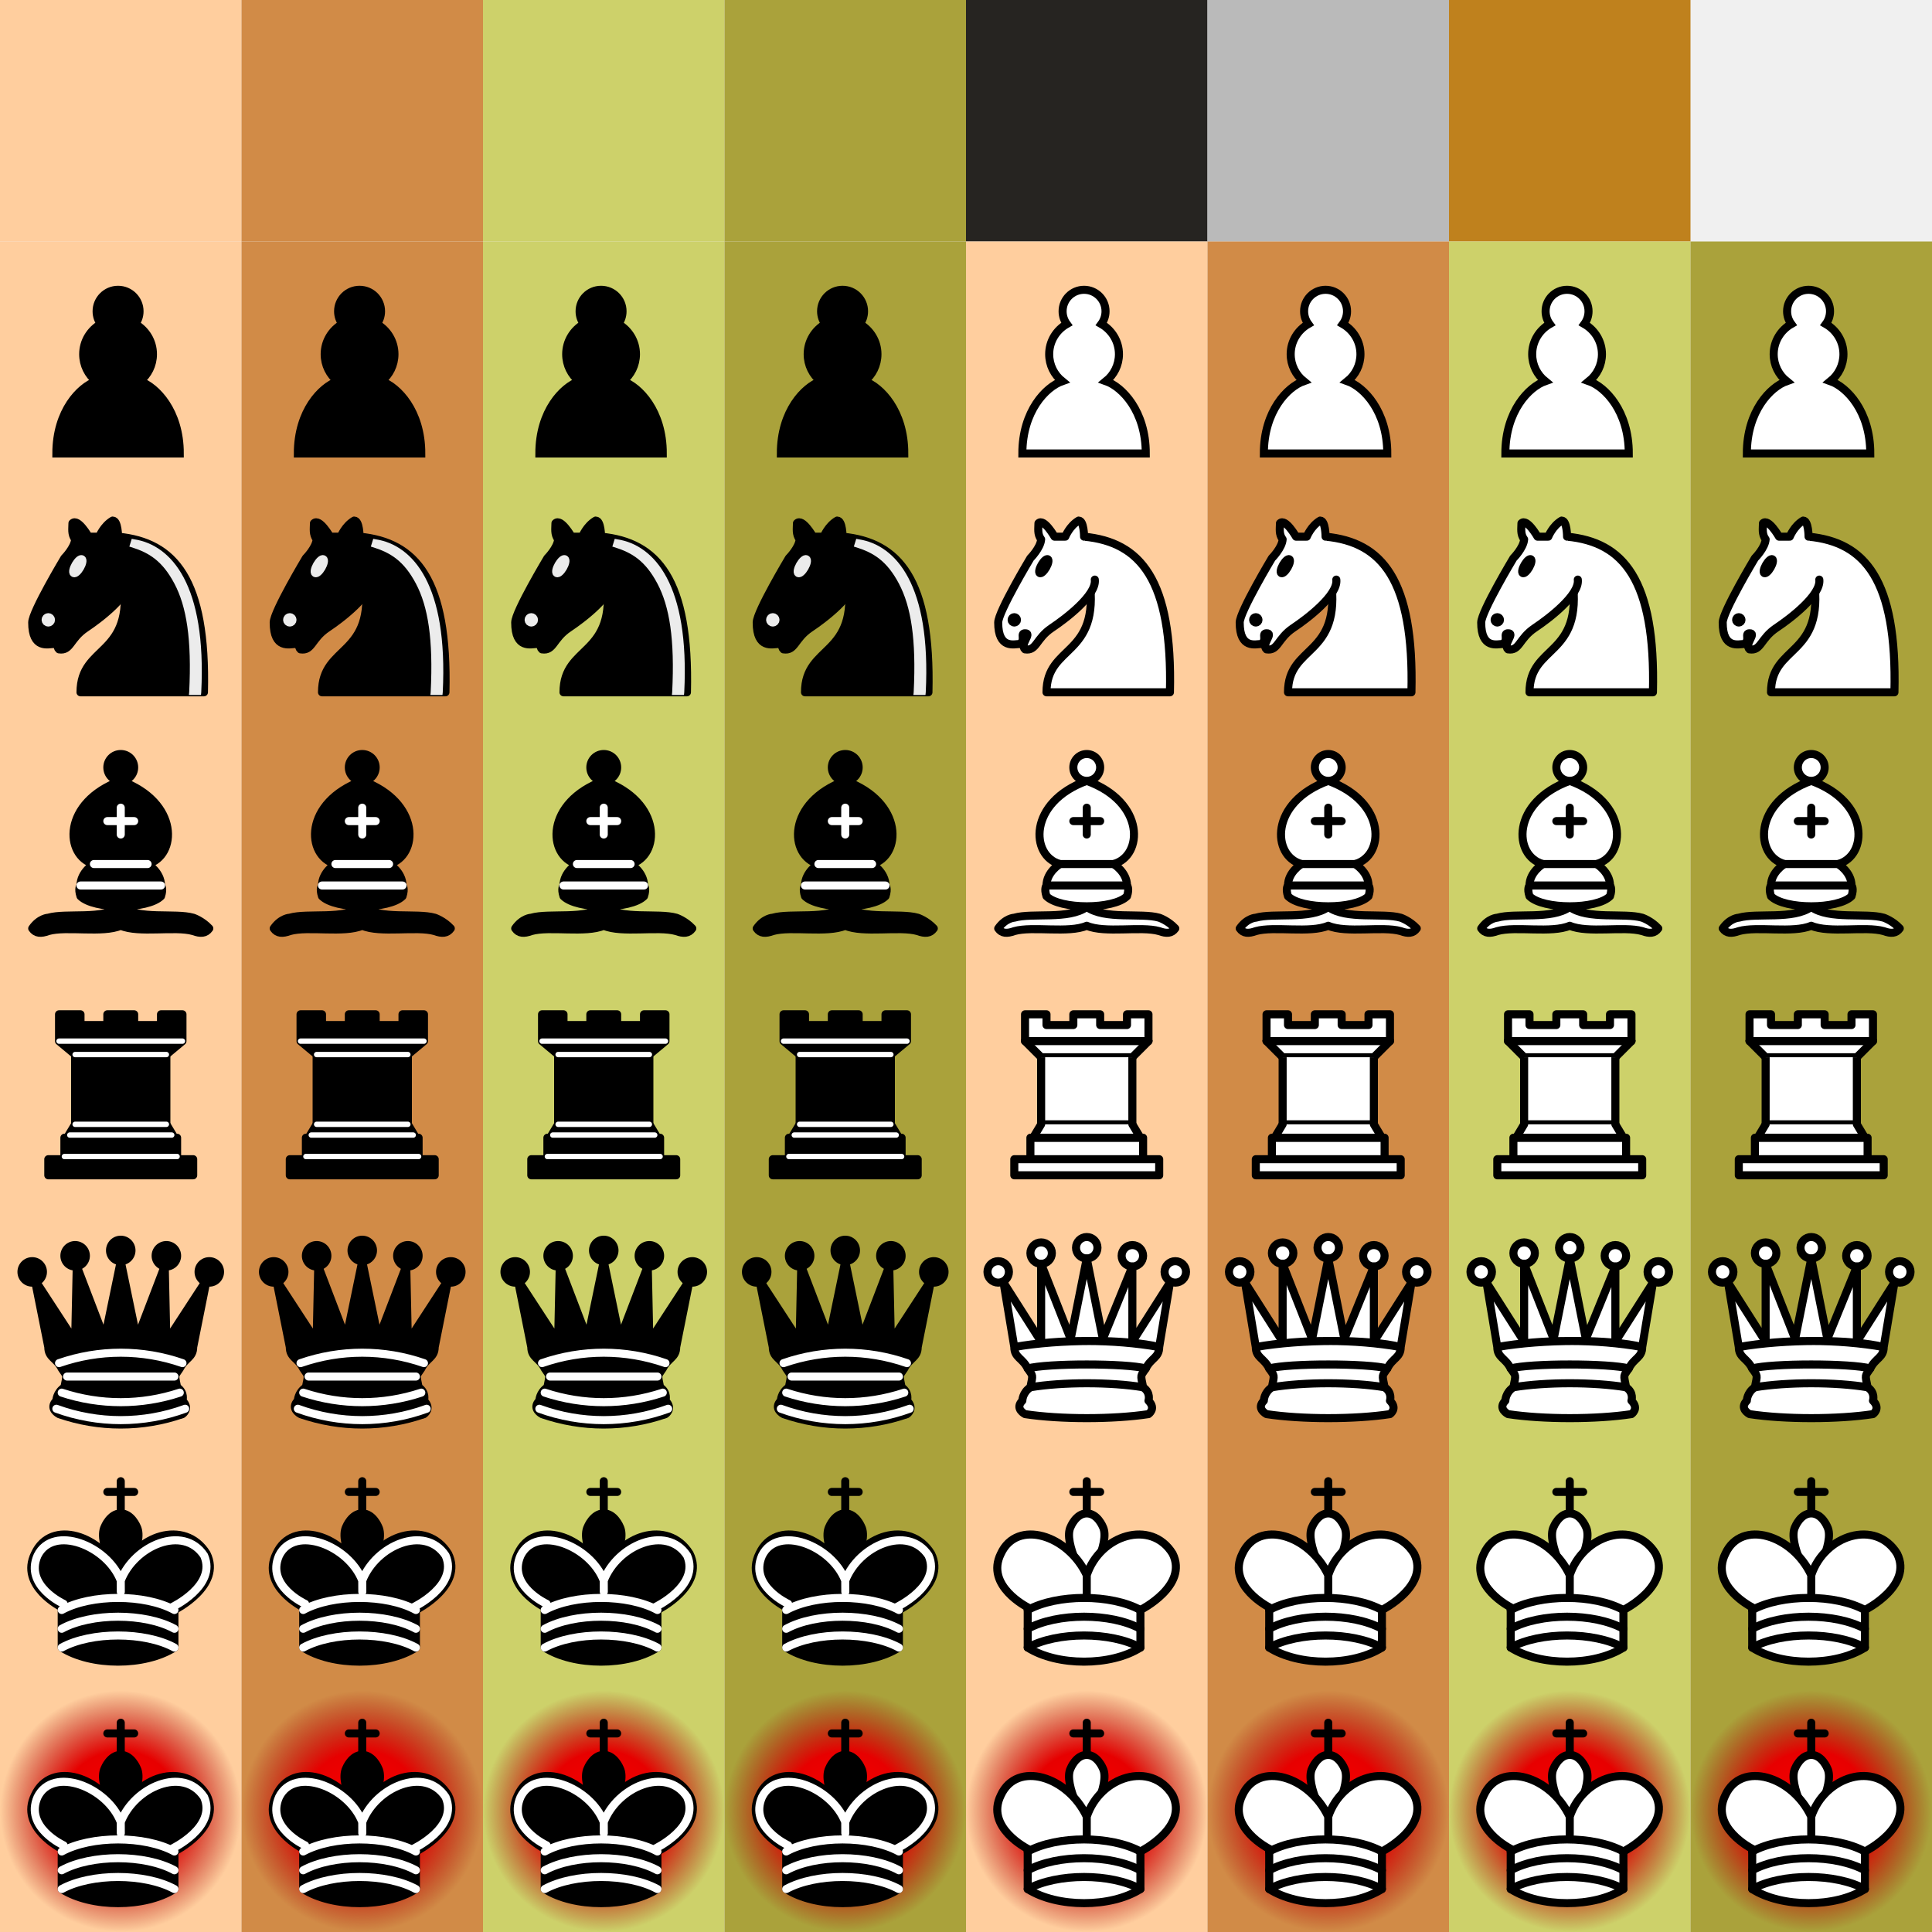
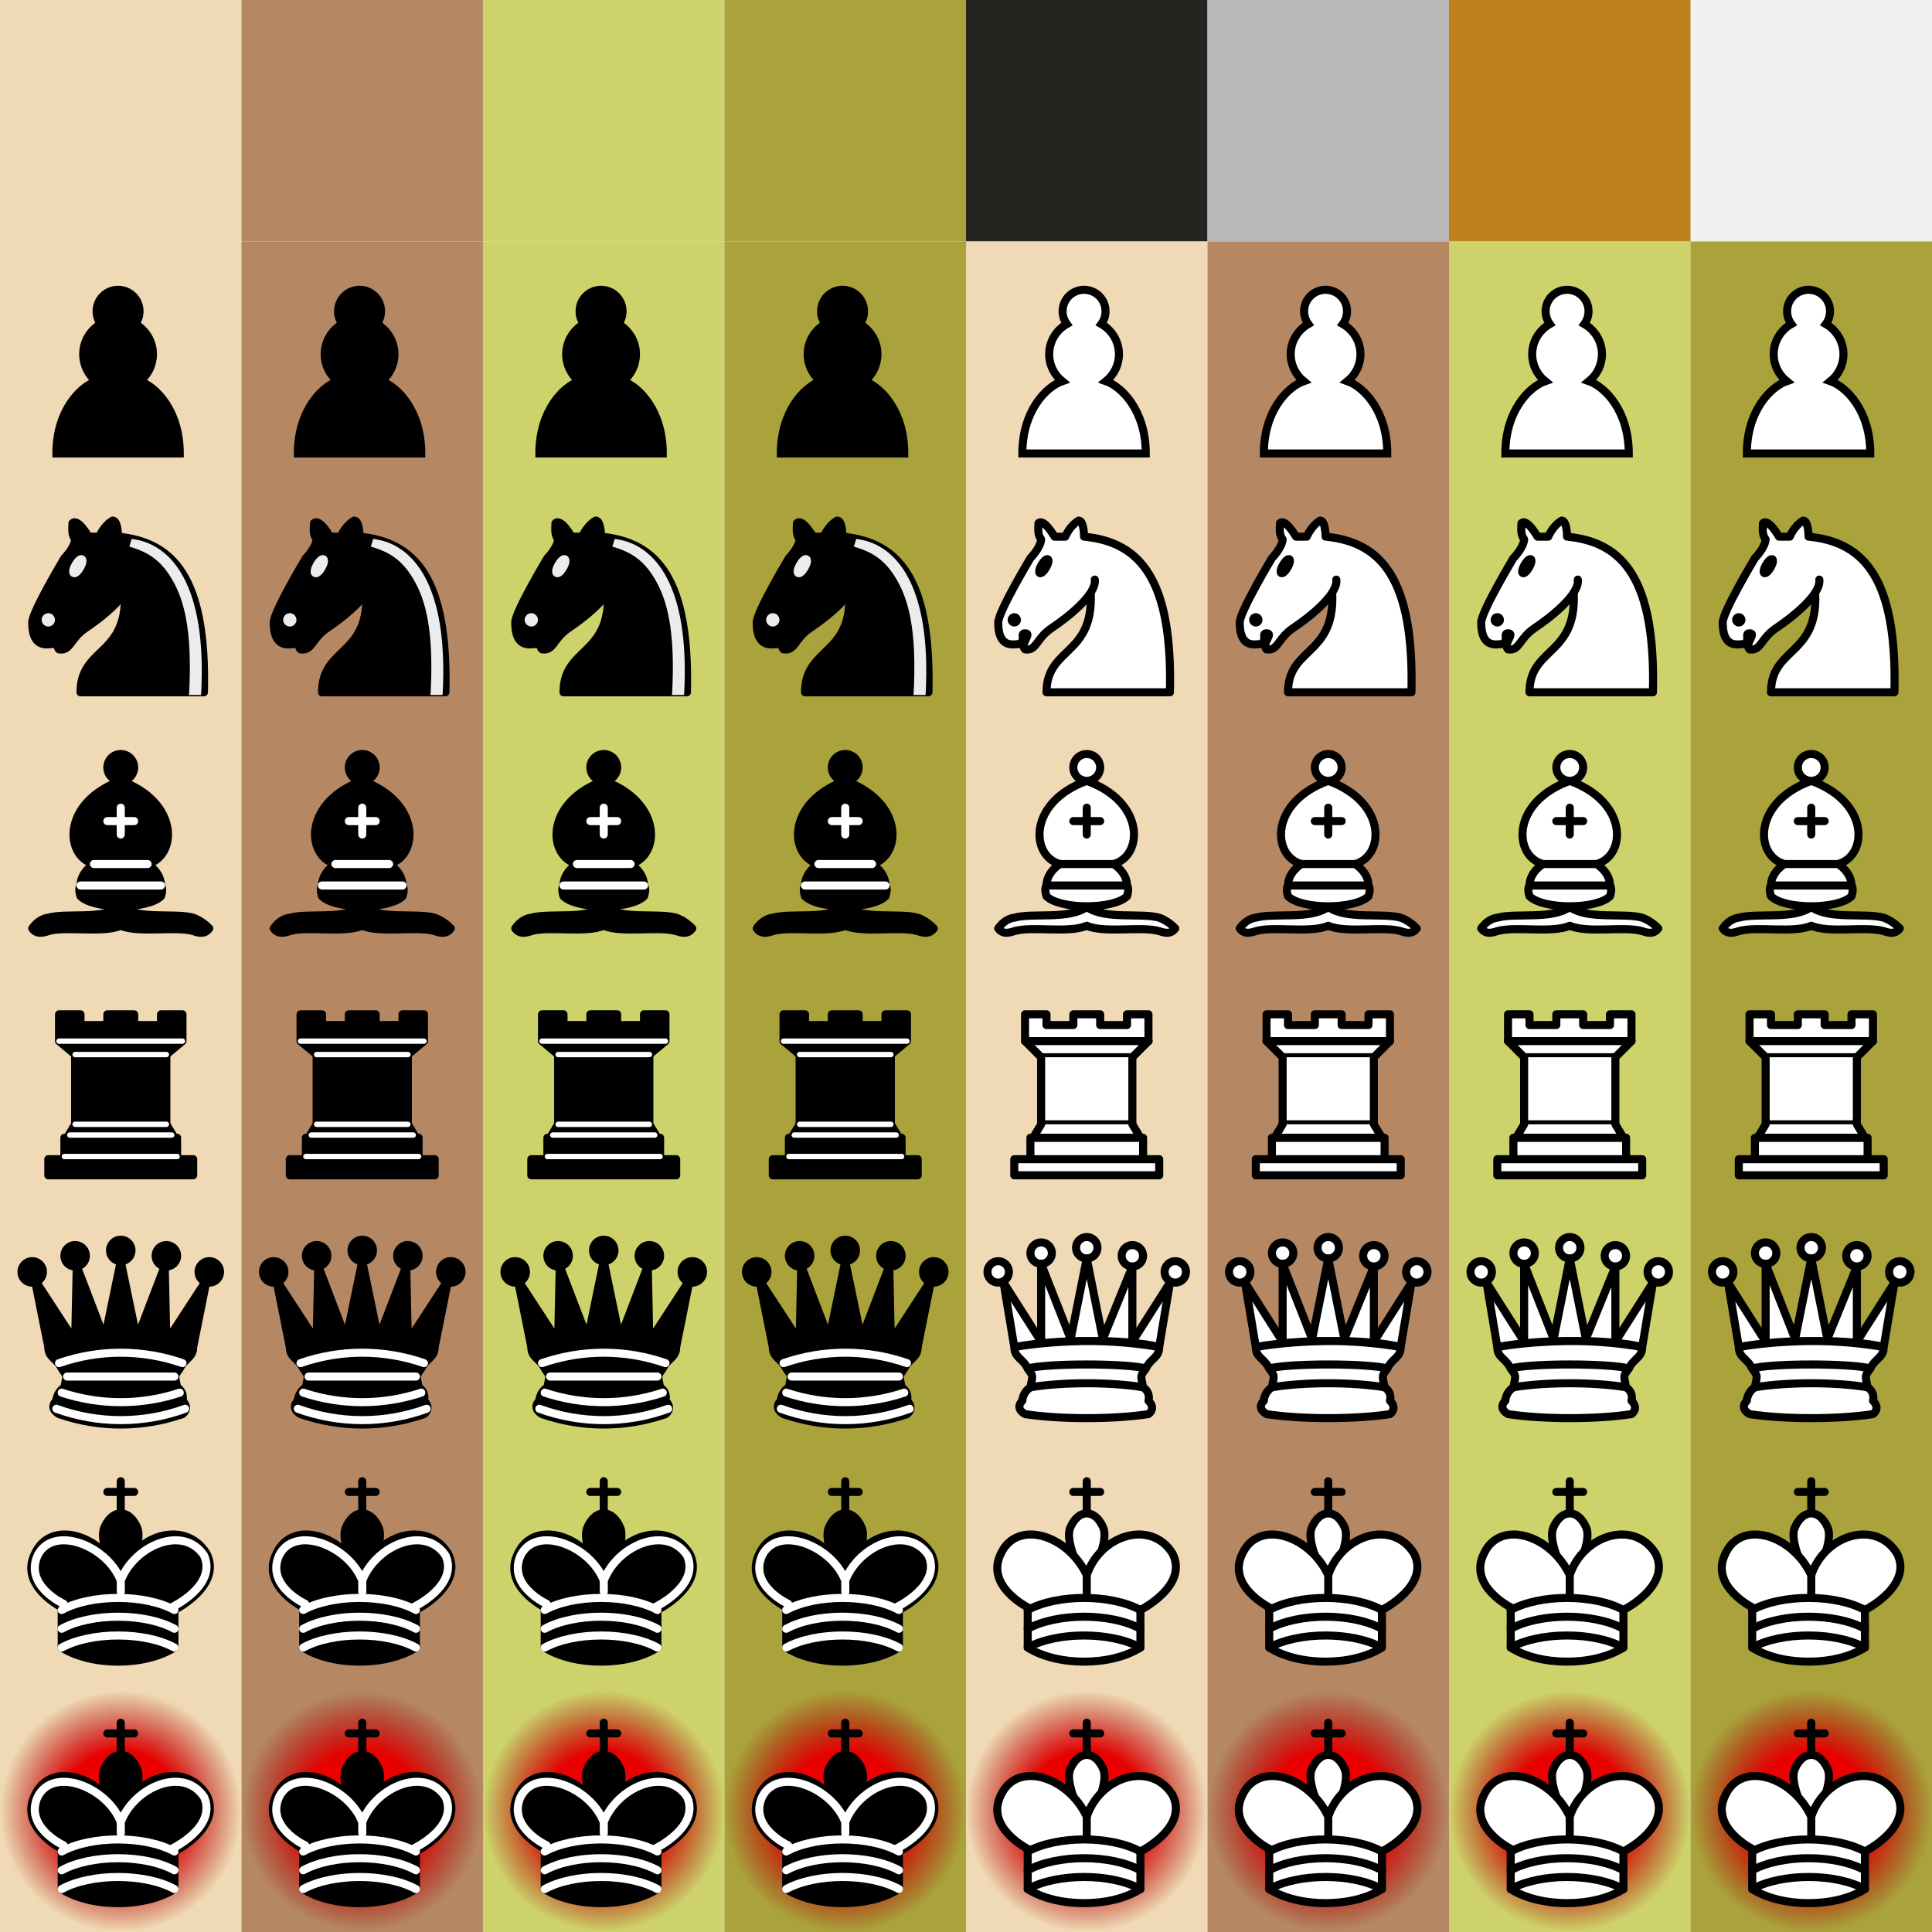
<svg xmlns="http://www.w3.org/2000/svg" xmlns:xlink="http://www.w3.org/1999/xlink" version="1.1" viewBox="0 0 360 360">
  <defs>
    <g id="black-bishop" class="black bishop" fill="none" fill-rule="evenodd" stroke="#000" stroke-width="1.5" stroke-linecap="round" stroke-linejoin="round">
      <path d="M9 36c3.39-.97 10.11.43 13.5-2 3.39 2.43 10.11 1.03 13.5 2 0 0 1.65.54 3 2-.68.97-1.65.99-3 .5-3.39-.97-10.11.46-13.5-1-3.39 1.46-10.11.03-13.5 1-1.354.49-2.323.47-3-.5 1.354-1.94 3-2 3-2zm6-4c2.5 2.5 12.5 2.5 15 0 .5-1.5 0-2 0-2 0-2.5-2.5-4-2.5-4 5.5-1.5 6-11.5-5-15.5-11 4-10.5 14-5 15.5 0 0-2.5 1.5-2.5 4 0 0-.5.5 0 2zM25 8a2.5 2.5 0 1 1-5 0 2.5 2.5 0 1 1 5 0z" fill="#000" stroke-linecap="butt" />
      <path d="M17.5 26h10M15 30h15m-7.5-14.5v5M20 18h5" stroke="#fff" stroke-linejoin="miter" />
    </g>
    <g id="black-king" class="black king" fill="none" fill-rule="evenodd" stroke="#000" stroke-width="1.5" stroke-linecap="round" stroke-linejoin="round">
      <path d="M22.5 11.63V6" stroke-linejoin="miter" />
      <path d="M22.5 25s4.5-7.5 3-10.5c0 0-1-2.5-3-2.5s-3 2.5-3 2.5c-1.5 3 3 10.5 3 10.5" fill="#000" stroke-linecap="butt" stroke-linejoin="miter" />
      <path d="M11.5 37c5.5 3.5 15.5 3.5 21 0v-7s9-4.5 6-10.5c-4-6.5-13.5-3.5-16 4V27v-3.5c-3.5-7.5-13-10.5-16-4-3 6 5 10 5 10V37z" fill="#000" />
      <path d="M20 8h5" stroke-linejoin="miter" />
      <path d="M32 29.5s8.5-4 6.03-9.65C34.15 14 25 18 22.5 24.5l.01 2.1-.01-2.1C20 18 9.906 14 6.997 19.85c-2.497 5.65 4.853 9 4.853 9M11.5 30c5.5-3 15.5-3 21 0m-21 3.5c5.5-3 15.5-3 21 0m-21 3.5c5.5-3 15.5-3 21 0" stroke="#fff" />
    </g>
    <g id="black-knight" class="black knight" fill="none" fill-rule="evenodd" stroke="#000" stroke-width="1.5" stroke-linecap="round" stroke-linejoin="round">
      <path d="M 22,10 C 32.5,11 38.5,18 38,39 L 15,39 C 15,30 25,32.5 23,18" style="fill:#000000; stroke:#000000;" />
      <path d="M 24,18 C 24.38,20.91 18.45,25.37 16,27 C 13,29 13.18,31.34 11,31 C 9.958,30.06 12.41,27.96 11,28 C 10,28 11.19,29.23 10,30 C 9,30 5.997,31 6,26 C 6,24 12,14 12,14 C 12,14 13.89,12.1 14,10.5 C 13.27,9.506 13.5,8.5 13.5,7.5 C 14.5,6.5 16.5,10 16.5,10 L 18.5,10 C 18.5,10 19.28,8.008 21,7 C 22,7 22,10 22,10" style="fill:#000000; stroke:#000000;" />
      <path d="M 9.5 25.5 A 0.5 0.5 0 1 1 8.5,25.5 A 0.5 0.5 0 1 1 9.5 25.5 z" style="fill:#ececec; stroke:#ececec;" />
      <path d="M 15 15.5 A 0.5 1.5 0 1 1 14,15.5 A 0.5 1.5 0 1 1 15 15.5 z" transform="matrix(0.866,0.5,-0.5,0.866,9.693,-5.173)" style="fill:#ececec; stroke:#ececec;" />
      <path d="M 24.55,10.4 L 24.1,11.85 L 24.6,12 C 27.75,13 30.25,14.49 32.5,18.75 C 34.75,23.01 35.75,29.06 35.25,39 L 35.2,39.5 L 37.45,39.5 L 37.5,39 C 38,28.94 36.62,22.15 34.25,17.66 C 31.88,13.17 28.46,11.02 25.06,10.5 L 24.55,10.4 z " style="fill:#ececec; stroke:none;" />
    </g>
    <g id="black-pawn" class="black pawn">
      <path d="M22 9c-2.21 0-4 1.79-4 4 0 .89.29 1.71.78 2.38-1.95 1.12-3.28 3.21-3.28 5.62 0 2.03.94 3.84 2.41 5.03-3 1.06-7.41 5.55-7.41 13.47h23c0-7.92-4.41-12.41-7.41-13.47 1.47-1.19 2.41-3 2.41-5.03 0-2.41-1.33-4.5-3.28-5.62.49-.67.78-1.49.78-2.38 0-2.21-1.79-4-4-4z" stroke="#000" stroke-width="1.5" stroke-linecap="round" />
    </g>
    <g id="black-queen" class="black queen" fill="#000" fill-rule="evenodd" stroke="#000" stroke-width="1.5" stroke-linecap="round" stroke-linejoin="round">
      <g fill="#000" stroke="none">
        <circle cx="6" cy="12" r="2.75" />
        <circle cx="14" cy="9" r="2.75" />
        <circle cx="22.5" cy="8" r="2.75" />
        <circle cx="31" cy="9" r="2.75" />
        <circle cx="39" cy="12" r="2.75" />
      </g>
      <path d="M9 26c8.5-1.5 21-1.5 27 0l2.5-12.5L31 25l-.3-14.1-5.2 13.6-3-14.5-3 14.5-5.2-13.6L14 25 6.5 13.5 9 26zM9 26c0 2 1.5 2 2.5 4 1 1.5 1 1 .5 3.5-1.5 1-1.5 2.5-1.5 2.5-1.5 1.5.5 2.5.5 2.5 6.5 1 16.5 1 23 0 0 0 1.5-1 0-2.5 0 0 .5-1.5-1-2.5-.5-2.5-.5-2 .5-3.5 1-2 2.5-2 2.5-4-8.5-1.5-18.5-1.5-27 0z" stroke-linecap="butt" />
      <path d="M11 38.5a35 35 1 0 0 23 0" fill="none" stroke-linecap="butt" />
      <path d="M11 29a35 35 1 0 1 23 0M12.5 31.5h20M11.5 34.5a35 35 1 0 0 22 0M10.5 37.5a35 35 1 0 0 24 0" fill="none" stroke="#fff" />
    </g>
    <g id="black-rook" class="black rook" fill="#000" fill-rule="evenodd" stroke="#000" stroke-width="1.5" stroke-linecap="round" stroke-linejoin="round">
      <path d="M9 39h27v-3H9v3zM12.5 32l1.5-2.5h17l1.5 2.5h-20zM12 36v-4h21v4H12z" stroke-linecap="butt" />
      <path d="M14 29.5v-13h17v13H14z" stroke-linecap="butt" stroke-linejoin="miter" />
      <path d="M14 16.5L11 14h23l-3 2.5H14zM11 14V9h4v2h5V9h5v2h5V9h4v5H11z" stroke-linecap="butt" />
      <path d="M12 35.5h21M13 31.5h19M14 29.5h17M14 16.5h17M11 14h23" fill="none" stroke="#fff" stroke-width="1" stroke-linejoin="miter" />
    </g>
    <g id="white-bishop" class="white bishop" fill="none" fill-rule="evenodd" stroke="#000" stroke-width="1.5" stroke-linecap="round" stroke-linejoin="round">
      <g fill="#fff" stroke-linecap="butt">
        <path d="M9 36c3.39-.97 10.11.43 13.5-2 3.39 2.43 10.11 1.03 13.5 2 0 0 1.65.54 3 2-.68.97-1.65.99-3 .5-3.39-.97-10.11.46-13.5-1-3.39 1.46-10.11.03-13.5 1-1.354.49-2.323.47-3-.5 1.354-1.94 3-2 3-2zM15 32c2.5 2.5 12.5 2.5 15 0 .5-1.5 0-2 0-2 0-2.5-2.5-4-2.5-4 5.5-1.5 6-11.5-5-15.5-11 4-10.5 14-5 15.5 0 0-2.5 1.5-2.5 4 0 0-.5.5 0 2zM25 8a2.5 2.5 0 1 1-5 0 2.5 2.5 0 1 1 5 0z" />
      </g>
      <path d="M17.5 26h10M15 30h15m-7.5-14.5v5M20 18h5" stroke-linejoin="miter" />
    </g>
    <g id="white-king" class="white king" fill="none" fill-rule="evenodd" stroke="#000" stroke-width="1.5" stroke-linecap="round" stroke-linejoin="round">
      <path d="M22.5 11.63V6M20 8h5" stroke-linejoin="miter" />
      <path d="M22.5 25s4.5-7.5 3-10.5c0 0-1-2.5-3-2.5s-3 2.5-3 2.5c-1.5 3 3 10.5 3 10.5" fill="#fff" stroke-linecap="butt" stroke-linejoin="miter" />
      <path d="M11.5 37c5.5 3.5 15.5 3.5 21 0v-7s9-4.5 6-10.5c-4-6.5-13.5-3.5-16 4V27v-3.5c-3.5-7.5-13-10.5-16-4-3 6 5 10 5 10V37z" fill="#fff" />
      <path d="M11.5 30c5.5-3 15.5-3 21 0m-21 3.5c5.5-3 15.5-3 21 0m-21 3.5c5.5-3 15.5-3 21 0" />
    </g>
    <g id="white-knight" class="white knight" fill="none" fill-rule="evenodd" stroke="#000" stroke-width="1.5" stroke-linecap="round" stroke-linejoin="round">
      <path d="M 22,10 C 32.5,11 38.5,18 38,39 L 15,39 C 15,30 25,32.5 23,18" style="fill:#ffffff; stroke:#000000;" />
      <path d="M 24,18 C 24.38,20.91 18.45,25.37 16,27 C 13,29 13.18,31.34 11,31 C 9.958,30.06 12.41,27.96 11,28 C 10,28 11.19,29.23 10,30 C 9,30 5.997,31 6,26 C 6,24 12,14 12,14 C 12,14 13.89,12.1 14,10.5 C 13.27,9.506 13.5,8.5 13.5,7.5 C 14.5,6.5 16.5,10 16.5,10 L 18.5,10 C 18.5,10 19.28,8.008 21,7 C 22,7 22,10 22,10" style="fill:#ffffff; stroke:#000000;" />
      <path d="M 9.5 25.5 A 0.5 0.5 0 1 1 8.5,25.5 A 0.5 0.5 0 1 1 9.5 25.5 z" style="fill:#000000; stroke:#000000;" />
      <path d="M 15 15.5 A 0.5 1.5 0 1 1 14,15.5 A 0.5 1.5 0 1 1 15 15.5 z" transform="matrix(0.866,0.5,-0.5,0.866,9.693,-5.173)" style="fill:#000000; stroke:#000000;" />
    </g>
    <g id="white-pawn" class="white pawn">
      <path d="M22 9c-2.21 0-4 1.79-4 4 0 .89.29 1.71.78 2.38-1.95 1.12-3.28 3.21-3.28 5.62 0 2.03.94 3.84 2.41 5.03-3 1.06-7.41 5.55-7.41 13.47h23c0-7.92-4.41-12.41-7.41-13.47 1.47-1.19 2.41-3 2.41-5.03 0-2.41-1.33-4.5-3.28-5.62.49-.67.78-1.49.78-2.38 0-2.21-1.79-4-4-4z" fill="#fff" stroke="#000" stroke-width="1.5" stroke-linecap="round" />
    </g>
    <g id="white-queen" class="white queen" fill="#fff" fill-rule="evenodd" stroke="#000" stroke-width="1.5" stroke-linecap="round" stroke-linejoin="round">
      <path d="M8 12a2 2 0 1 1-4 0 2 2 0 1 1 4 0zM24.5 7.5a2 2 0 1 1-4 0 2 2 0 1 1 4 0zM41 12a2 2 0 1 1-4 0 2 2 0 1 1 4 0zM16 8.5a2 2 0 1 1-4 0 2 2 0 1 1 4 0zM33 9a2 2 0 1 1-4 0 2 2 0 1 1 4 0z" />
      <path d="M9 26c8.5-1.5 21-1.5 27 0l2-12-7 11V11l-5.5 13.5-3-15-3 15-5.5-14V25L7 14l2 12zM9 26c0 2 1.5 2 2.5 4 1 1.5 1 1 .5 3.5-1.5 1-1.5 2.5-1.5 2.5-1.5 1.5.5 2.5.5 2.5 6.5 1 16.5 1 23 0 0 0 1.5-1 0-2.5 0 0 .5-1.5-1-2.5-.5-2.5-.5-2 .5-3.5 1-2 2.5-2 2.5-4-8.5-1.5-18.5-1.5-27 0z" stroke-linecap="butt" />
      <path d="M11.5 30c3.5-1 18.5-1 22 0M12 33.5c6-1 15-1 21 0" fill="none" />
    </g>
    <g id="white-rook" class="white rook" fill="#fff" fill-rule="evenodd" stroke="#000" stroke-width="1.5" stroke-linecap="round" stroke-linejoin="round">
      <path d="M9 39h27v-3H9v3zM12 36v-4h21v4H12zM11 14V9h4v2h5V9h5v2h5V9h4v5" stroke-linecap="butt" />
      <path d="M34 14l-3 3H14l-3-3" />
      <path d="M31 17v12.5H14V17" stroke-linecap="butt" stroke-linejoin="miter" />
      <path d="M31 29.5l1.5 2.5h-20l1.5-2.5" />
      <path d="M11 14h23" fill="none" stroke-linejoin="miter" />
    </g>
    <radialGradient id="check_gradient">
      <stop offset="0%" stop-color="#ff0000" stop-opacity="1.0" />
      <stop offset="50%" stop-color="#e70000" stop-opacity="1.0" />
      <stop offset="100%" stop-color="#9e0000" stop-opacity="0.0" />
    </radialGradient>
  </defs>
-   <rect x="0" y="0" width="45" height="45" stroke="none" fill="#ffce9e" />
-   <rect x="45" y="0" width="45" height="45" stroke="none" fill="#d18b47" />
-   <rect x="90" y="0" width="45" height="45" stroke="none" fill="#cdd16a" />
+   <rect x="0" y="0" width="45" height="45" stroke="none" fill="#f0d9b5" />
+   <rect x="45" y="0" width="45" height="45" stroke="none" fill="#b58863" />
+   <rect x="90" y="0" width="45" height="45" stroke="none" fill="#ced26b" />
  <rect x="135" y="0" width="45" height="45" stroke="none" fill="#aaa23b" />
  <rect x="180" y="0" width="45" height="45" stroke="none" fill="#262421" />
  <rect x="225" y="0" width="45" height="45" stroke="none" fill="#bababa" />
  <rect x="270" y="0" width="45" height="45" stroke="none" fill="#bf811d" />
-   <rect x="0" y="45" width="45" height="315" stroke="none" fill="#ffce9e" />
+   <rect x="0" y="45" width="45" height="315" stroke="none" fill="#f0d9b5" />
  <use xlink:href="#black-pawn" transform="translate(0, 45)" />
  <use xlink:href="#black-knight" transform="translate(0, 90)" />
  <use xlink:href="#black-bishop" transform="translate(0, 135)" />
  <use xlink:href="#black-rook" transform="translate(0, 180)" />
  <use xlink:href="#black-queen" transform="translate(0, 225)" />
  <use xlink:href="#black-king" transform="translate(0, 270)" />
  <rect x="0" y="315" width="45" height="45" fill="url(#check_gradient)" />
  <use xlink:href="#black-king" transform="translate(0, 315)" />
-   <rect x="45" y="45" width="45" height="315" stroke="none" fill="#d18b47" />
+   <rect x="45" y="45" width="45" height="315" stroke="none" fill="#b58863" />
  <use xlink:href="#black-pawn" transform="translate(45, 45)" />
  <use xlink:href="#black-knight" transform="translate(45, 90)" />
  <use xlink:href="#black-bishop" transform="translate(45, 135)" />
  <use xlink:href="#black-rook" transform="translate(45, 180)" />
  <use xlink:href="#black-queen" transform="translate(45, 225)" />
  <use xlink:href="#black-king" transform="translate(45, 270)" />
  <rect x="45" y="315" width="45" height="45" fill="url(#check_gradient)" />
  <use xlink:href="#black-king" transform="translate(45, 315)" />
-   <rect x="90" y="45" width="45" height="315" stroke="none" fill="#cdd16a" />
+   <rect x="90" y="45" width="45" height="315" stroke="none" fill="#ced26b" />
  <use xlink:href="#black-pawn" transform="translate(90, 45)" />
  <use xlink:href="#black-knight" transform="translate(90, 90)" />
  <use xlink:href="#black-bishop" transform="translate(90, 135)" />
  <use xlink:href="#black-rook" transform="translate(90, 180)" />
  <use xlink:href="#black-queen" transform="translate(90, 225)" />
  <use xlink:href="#black-king" transform="translate(90, 270)" />
  <rect x="90" y="315" width="45" height="45" fill="url(#check_gradient)" />
  <use xlink:href="#black-king" transform="translate(90, 315)" />
  <rect x="135" y="45" width="45" height="315" stroke="none" fill="#aaa23b" />
  <use xlink:href="#black-pawn" transform="translate(135, 45)" />
  <use xlink:href="#black-knight" transform="translate(135, 90)" />
  <use xlink:href="#black-bishop" transform="translate(135, 135)" />
  <use xlink:href="#black-rook" transform="translate(135, 180)" />
  <use xlink:href="#black-queen" transform="translate(135, 225)" />
  <use xlink:href="#black-king" transform="translate(135, 270)" />
  <rect x="135" y="315" width="45" height="45" fill="url(#check_gradient)" />
  <use xlink:href="#black-king" transform="translate(135, 315)" />
-   <rect x="180" y="45" width="45" height="315" stroke="none" fill="#ffce9e" />
+   <rect x="180" y="45" width="45" height="315" stroke="none" fill="#f0d9b5" />
  <use xlink:href="#white-pawn" transform="translate(180, 45)" />
  <use xlink:href="#white-knight" transform="translate(180, 90)" />
  <use xlink:href="#white-bishop" transform="translate(180, 135)" />
  <use xlink:href="#white-rook" transform="translate(180, 180)" />
  <use xlink:href="#white-queen" transform="translate(180, 225)" />
  <use xlink:href="#white-king" transform="translate(180, 270)" />
  <rect x="180" y="315" width="45" height="45" fill="url(#check_gradient)" />
  <use xlink:href="#white-king" transform="translate(180, 315)" />
-   <rect x="225" y="45" width="45" height="315" stroke="none" fill="#d18b47" />
+   <rect x="225" y="45" width="45" height="315" stroke="none" fill="#b58863" />
  <use xlink:href="#white-pawn" transform="translate(225, 45)" />
  <use xlink:href="#white-knight" transform="translate(225, 90)" />
  <use xlink:href="#white-bishop" transform="translate(225, 135)" />
  <use xlink:href="#white-rook" transform="translate(225, 180)" />
  <use xlink:href="#white-queen" transform="translate(225, 225)" />
  <use xlink:href="#white-king" transform="translate(225, 270)" />
  <rect x="225" y="315" width="45" height="45" fill="url(#check_gradient)" />
  <use xlink:href="#white-king" transform="translate(225, 315)" />
-   <rect x="270" y="45" width="45" height="315" stroke="none" fill="#cdd16a" />
+   <rect x="270" y="45" width="45" height="315" stroke="none" fill="#ced26b" />
  <use xlink:href="#white-pawn" transform="translate(270, 45)" />
  <use xlink:href="#white-knight" transform="translate(270, 90)" />
  <use xlink:href="#white-bishop" transform="translate(270, 135)" />
  <use xlink:href="#white-rook" transform="translate(270, 180)" />
  <use xlink:href="#white-queen" transform="translate(270, 225)" />
  <use xlink:href="#white-king" transform="translate(270, 270)" />
  <rect x="270" y="315" width="45" height="45" fill="url(#check_gradient)" />
  <use xlink:href="#white-king" transform="translate(270, 315)" />
  <rect x="315" y="45" width="45" height="315" stroke="none" fill="#aaa23b" />
  <use xlink:href="#white-pawn" transform="translate(315, 45)" />
  <use xlink:href="#white-knight" transform="translate(315, 90)" />
  <use xlink:href="#white-bishop" transform="translate(315, 135)" />
  <use xlink:href="#white-rook" transform="translate(315, 180)" />
  <use xlink:href="#white-queen" transform="translate(315, 225)" />
  <use xlink:href="#white-king" transform="translate(315, 270)" />
  <rect x="315" y="315" width="45" height="45" fill="url(#check_gradient)" />
  <use xlink:href="#white-king" transform="translate(315, 315)" />
</svg>
